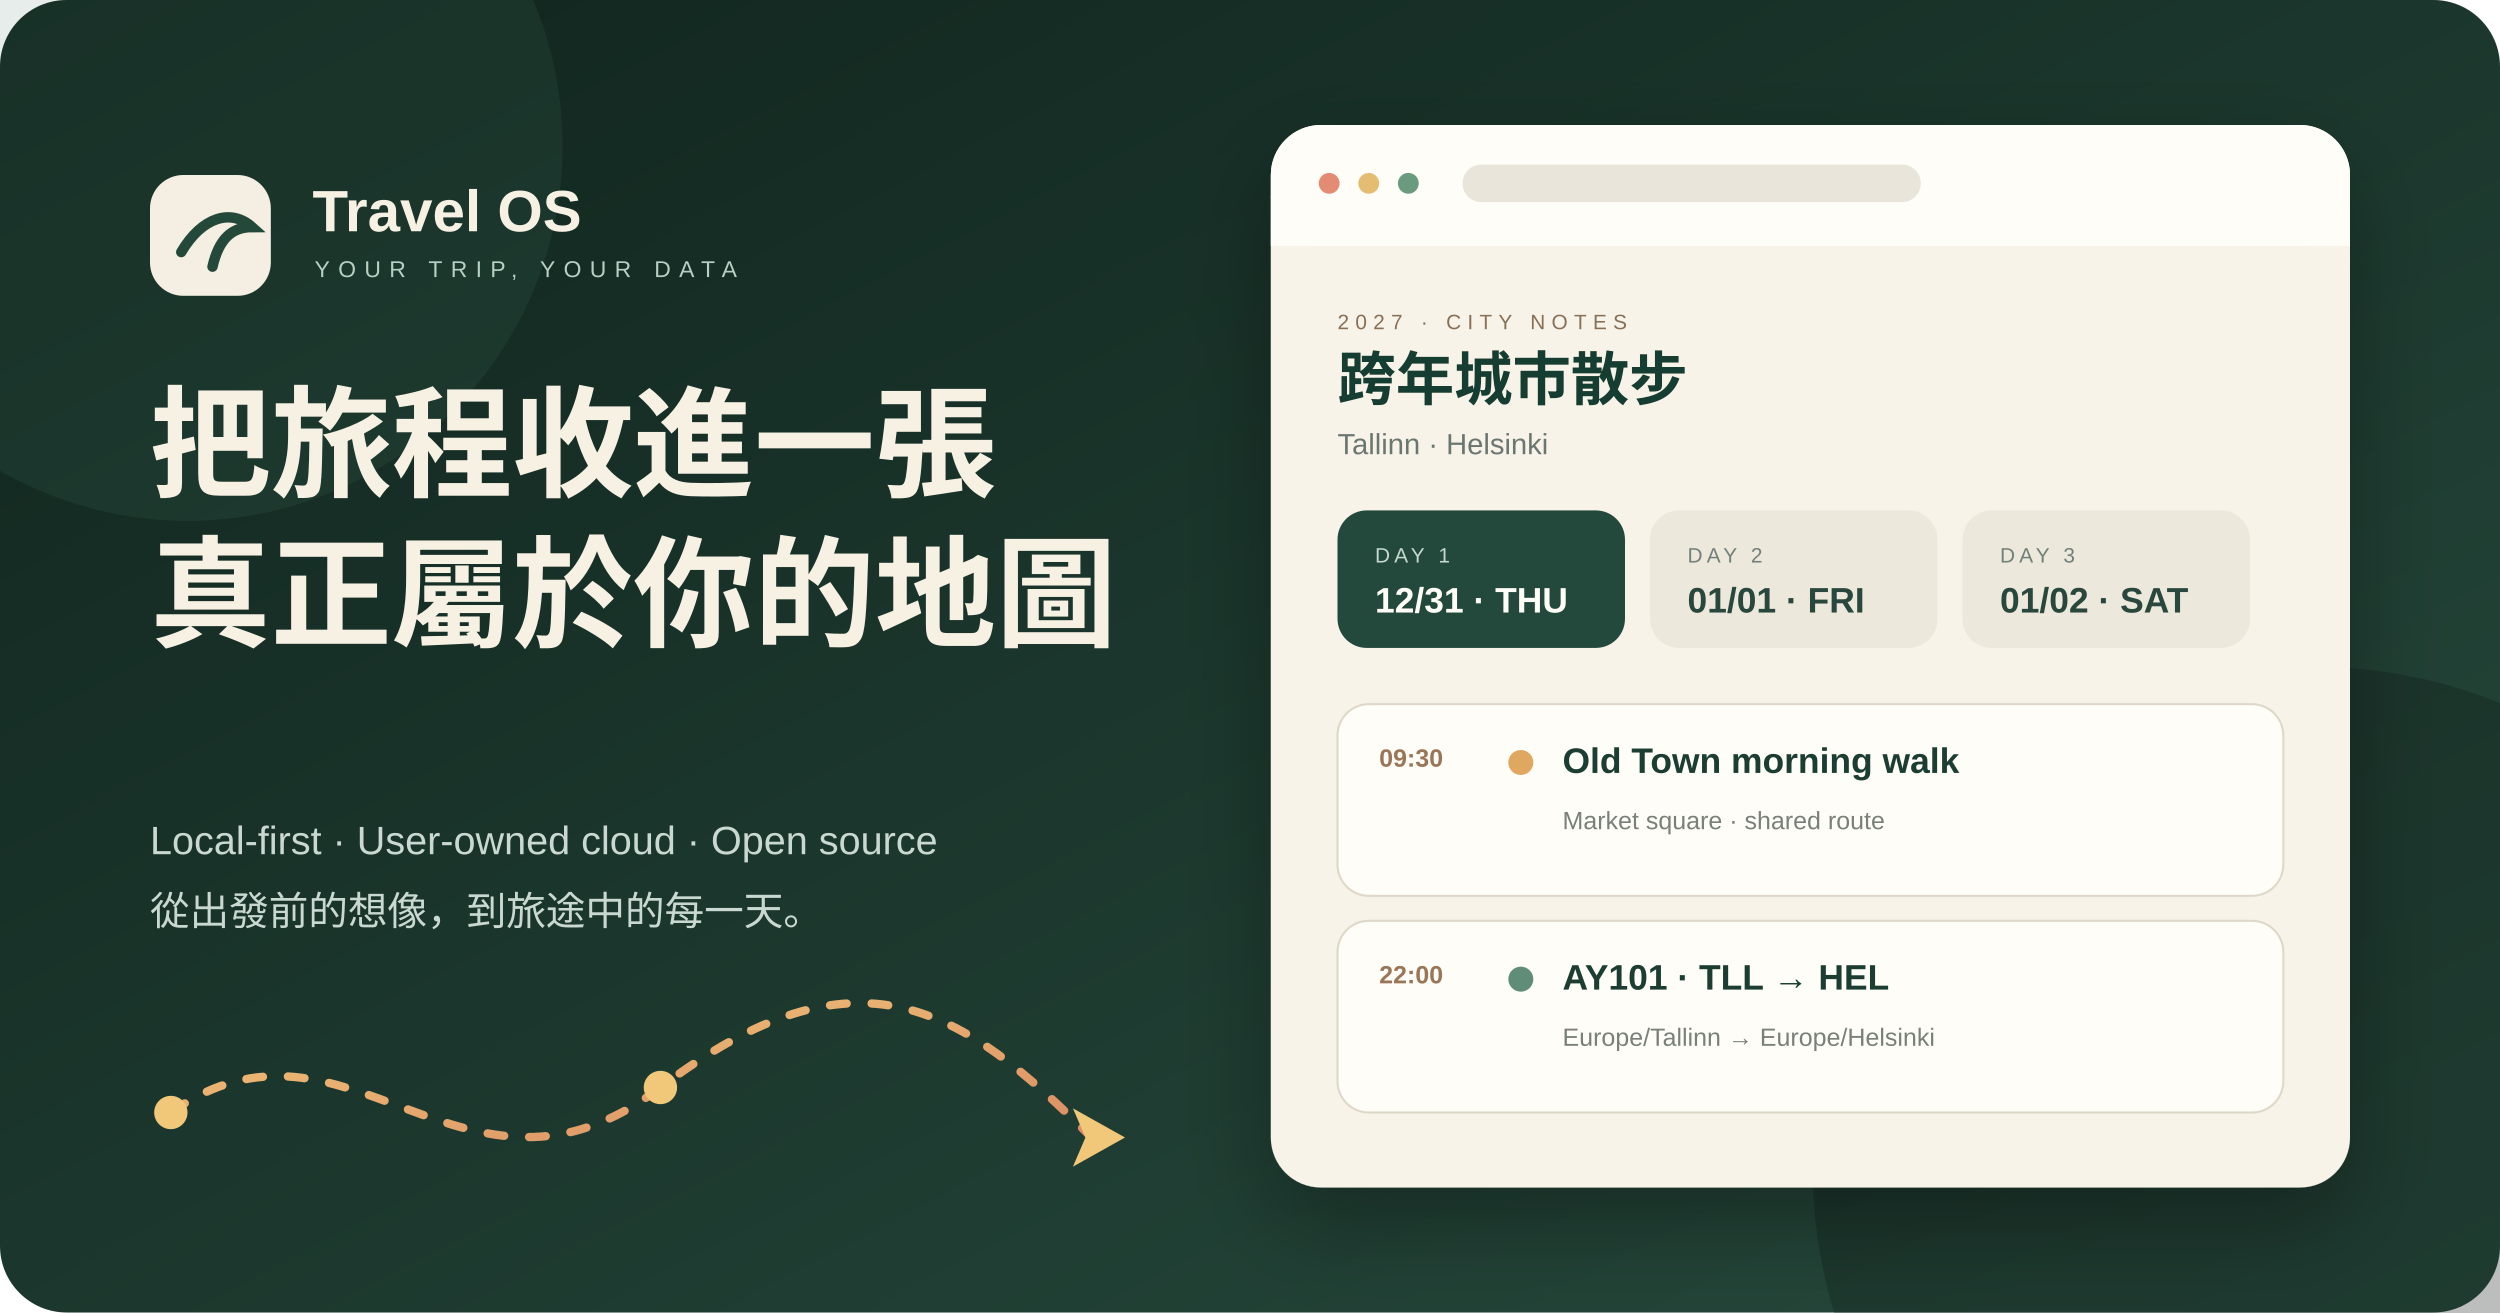
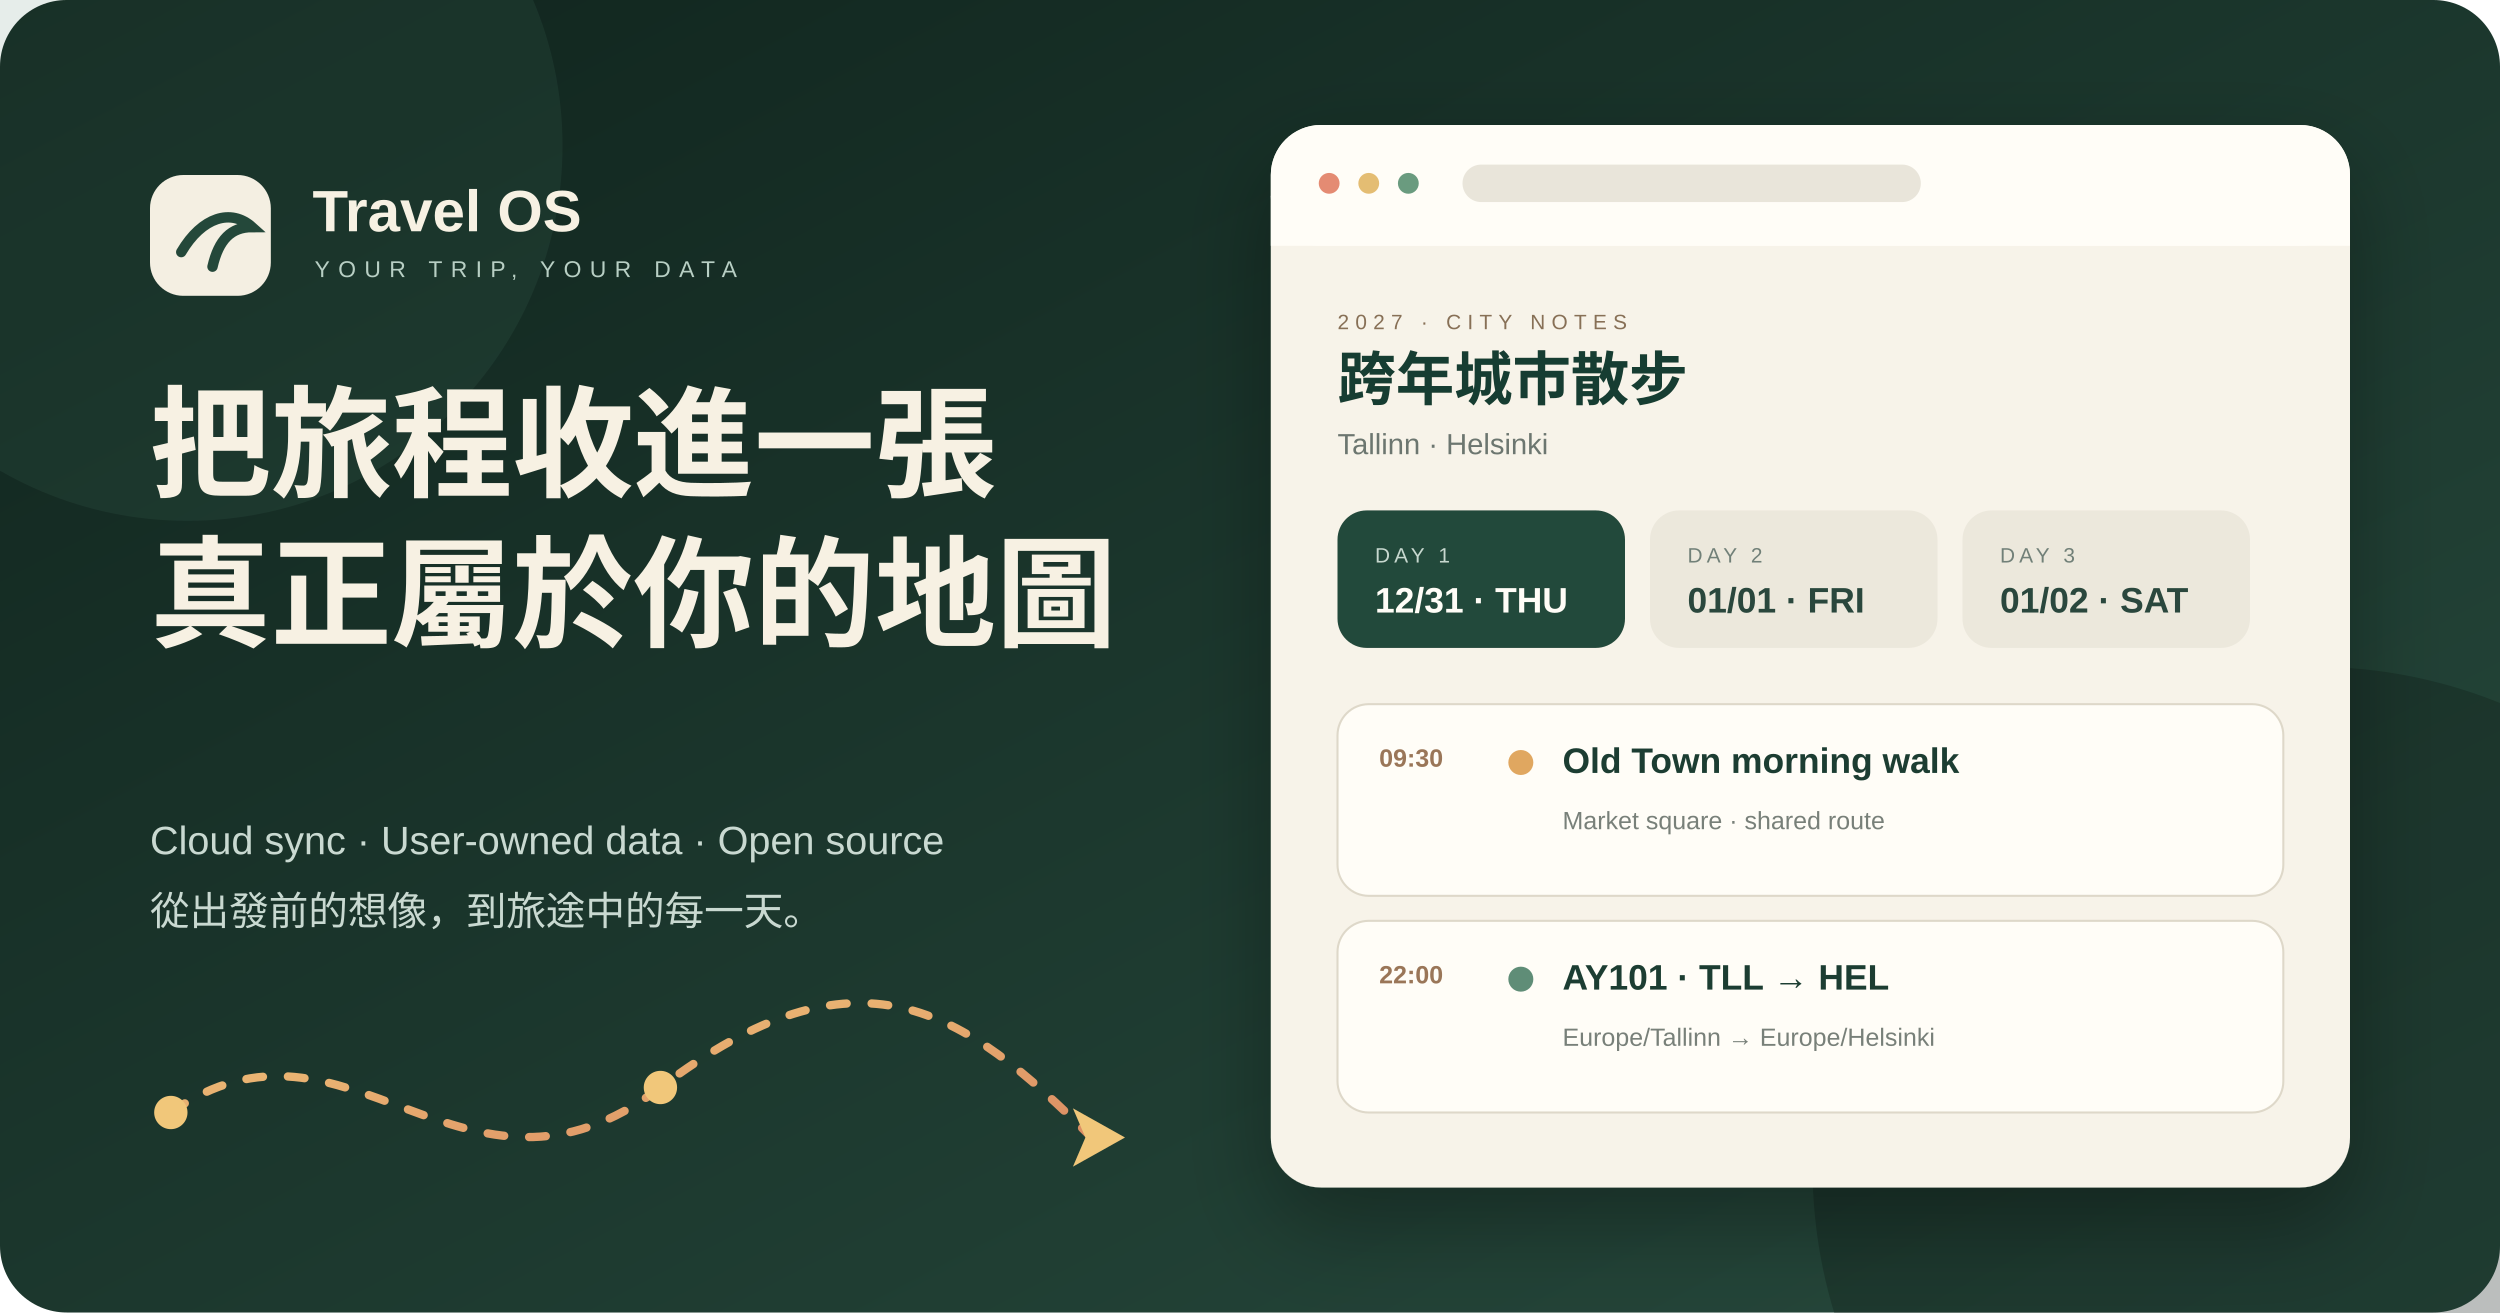
<svg xmlns="http://www.w3.org/2000/svg" width="1200" height="630" viewBox="0 0 1200 630" role="img" aria-labelledby="title desc">
  <defs>
    <linearGradient id="bg" x1="0" y1="0" x2="1" y2="1">
      <stop offset="0" stop-color="#10241d" />
      <stop offset="1" stop-color="#274a3d" />
    </linearGradient>
    <linearGradient id="glow" x1="0" y1="0" x2="1" y2="1">
      <stop offset="0" stop-color="#f1c77a" />
      <stop offset="1" stop-color="#db8c63" />
    </linearGradient>
    <filter id="shadow" x="-20%" y="-20%" width="140%" height="140%">
      <feDropShadow dx="0" dy="18" stdDeviation="22" flood-color="#07100c" flood-opacity=".32" />
    </filter>
  </defs>
  <rect width="1200" height="630" rx="32" fill="url(#bg)" />
  <circle cx="90" cy="70" r="180" fill="#4c7c69" opacity=".14" />
  <circle cx="1110" cy="560" r="240" fill="#091711" opacity=".28" />
  <g transform="translate(72 84)">
    <rect width="58" height="58" rx="16" fill="#f4efe2" />
    <path d="M15 37c10-17 24-21 34-12-10 0-16 6-19 19" fill="none" stroke="#24483a" stroke-width="5" stroke-linecap="round" />
    <text x="78" y="27" fill="#f7f1e3" font-family="Arial, sans-serif" font-size="28" font-weight="700">Travel OS</text>
    <text x="79" y="49" fill="#b8cfc4" font-family="Arial, sans-serif" font-size="11" letter-spacing="4">YOUR TRIP, YOUR DATA</text>
    <text x="0" y="150" fill="#f7f1e3" font-family="Arial, sans-serif" font-size="58" font-weight="700">
      <tspan x="0" dy="0">把旅程收進一張</tspan>
      <tspan x="0" dy="72">真正屬於你的地圖</tspan>
    </text>
    <text x="0" y="326" fill="#c9d9d1" font-family="Arial, sans-serif" font-size="19">
-       <tspan x="0" dy="0">Local-first · User-owned cloud · Open source</tspan>
+       <tspan x="0" dy="0">Cloud sync · User-owned data · Open source</tspan>
      <tspan x="0" dy="34">從出發前的想像，到旅途中的每一天。</tspan>
    </text>
    <path d="M10 450 C95 390 150 510 245 438 S390 400 452 462" fill="none" stroke="url(#glow)" stroke-width="4" stroke-linecap="round" stroke-dasharray="8 12" />
    <circle cx="10" cy="450" r="8" fill="#f1c77a" />
    <circle cx="245" cy="438" r="8" fill="#f1c77a" />
    <path d="M443 448l25 14-25 14 6-14z" fill="#f1c77a" />
  </g>
  <g transform="translate(610 60)" filter="url(#shadow)">
    <rect width="518" height="510" rx="24" fill="#f7f3e9" />
    <rect width="518" height="58" rx="24" fill="#fffdf7" />
    <rect y="34" width="518" height="24" fill="#fffdf7" />
    <circle cx="28" cy="28" r="5" fill="#e48b73" />
    <circle cx="47" cy="28" r="5" fill="#e4bd73" />
    <circle cx="66" cy="28" r="5" fill="#6a9b7f" />
    <rect x="92" y="19" width="220" height="18" rx="9" fill="#e9e5da" />
    <text x="32" y="98" fill="#876f56" font-family="Arial, sans-serif" font-size="10" letter-spacing="3">2027 · CITY NOTES</text>
    <text x="32" y="132" fill="#183c30" font-family="Arial, sans-serif" font-size="28" font-weight="700">跨年城市散步</text>
    <text x="32" y="158" fill="#6c766f" font-family="Arial, sans-serif" font-size="14">Tallinn · Helsinki</text>
    <g transform="translate(32 185)">
      <rect width="138" height="66" rx="14" fill="#24483a" />
      <text x="18" y="25" fill="#c6d8cf" font-family="Arial, sans-serif" font-size="10" letter-spacing="2">DAY 1</text>
      <text x="18" y="49" fill="#fffdf7" font-family="Arial, sans-serif" font-size="17" font-weight="700">12/31 · THU</text>
      <rect x="150" width="138" height="66" rx="14" fill="#ece8dc" />
      <text x="168" y="25" fill="#718078" font-family="Arial, sans-serif" font-size="10" letter-spacing="2">DAY 2</text>
      <text x="168" y="49" fill="#29473c" font-family="Arial, sans-serif" font-size="17" font-weight="700">01/01 · FRI</text>
      <rect x="300" width="138" height="66" rx="14" fill="#ece8dc" />
      <text x="318" y="25" fill="#718078" font-family="Arial, sans-serif" font-size="10" letter-spacing="2">DAY 3</text>
      <text x="318" y="49" fill="#29473c" font-family="Arial, sans-serif" font-size="17" font-weight="700">01/02 · SAT</text>
    </g>
    <g transform="translate(32 278)">
      <rect width="454" height="92" rx="15" fill="#fffdf7" stroke="#ded8c9" />
      <text x="20" y="30" fill="#9a7658" font-family="Arial, sans-serif" font-size="12" font-weight="700">09:30</text>
      <circle cx="88" cy="28" r="6" fill="#e0a760" />
      <text x="108" y="33" fill="#1d3e33" font-family="Arial, sans-serif" font-size="17" font-weight="700">Old Town morning walk</text>
      <text x="108" y="60" fill="#788079" font-family="Arial, sans-serif" font-size="12">Market square · shared route</text>
    </g>
    <g transform="translate(32 382)">
      <rect width="454" height="92" rx="15" fill="#fffdf7" stroke="#ded8c9" />
      <text x="20" y="30" fill="#9a7658" font-family="Arial, sans-serif" font-size="12" font-weight="700">22:00</text>
      <circle cx="88" cy="28" r="6" fill="#5f8d77" />
      <text x="108" y="33" fill="#1d3e33" font-family="Arial, sans-serif" font-size="17" font-weight="700">AY101 · TLL → HEL</text>
      <text x="108" y="60" fill="#788079" font-family="Arial, sans-serif" font-size="12">Europe/Tallinn → Europe/Helsinki</text>
    </g>
  </g>
</svg>
